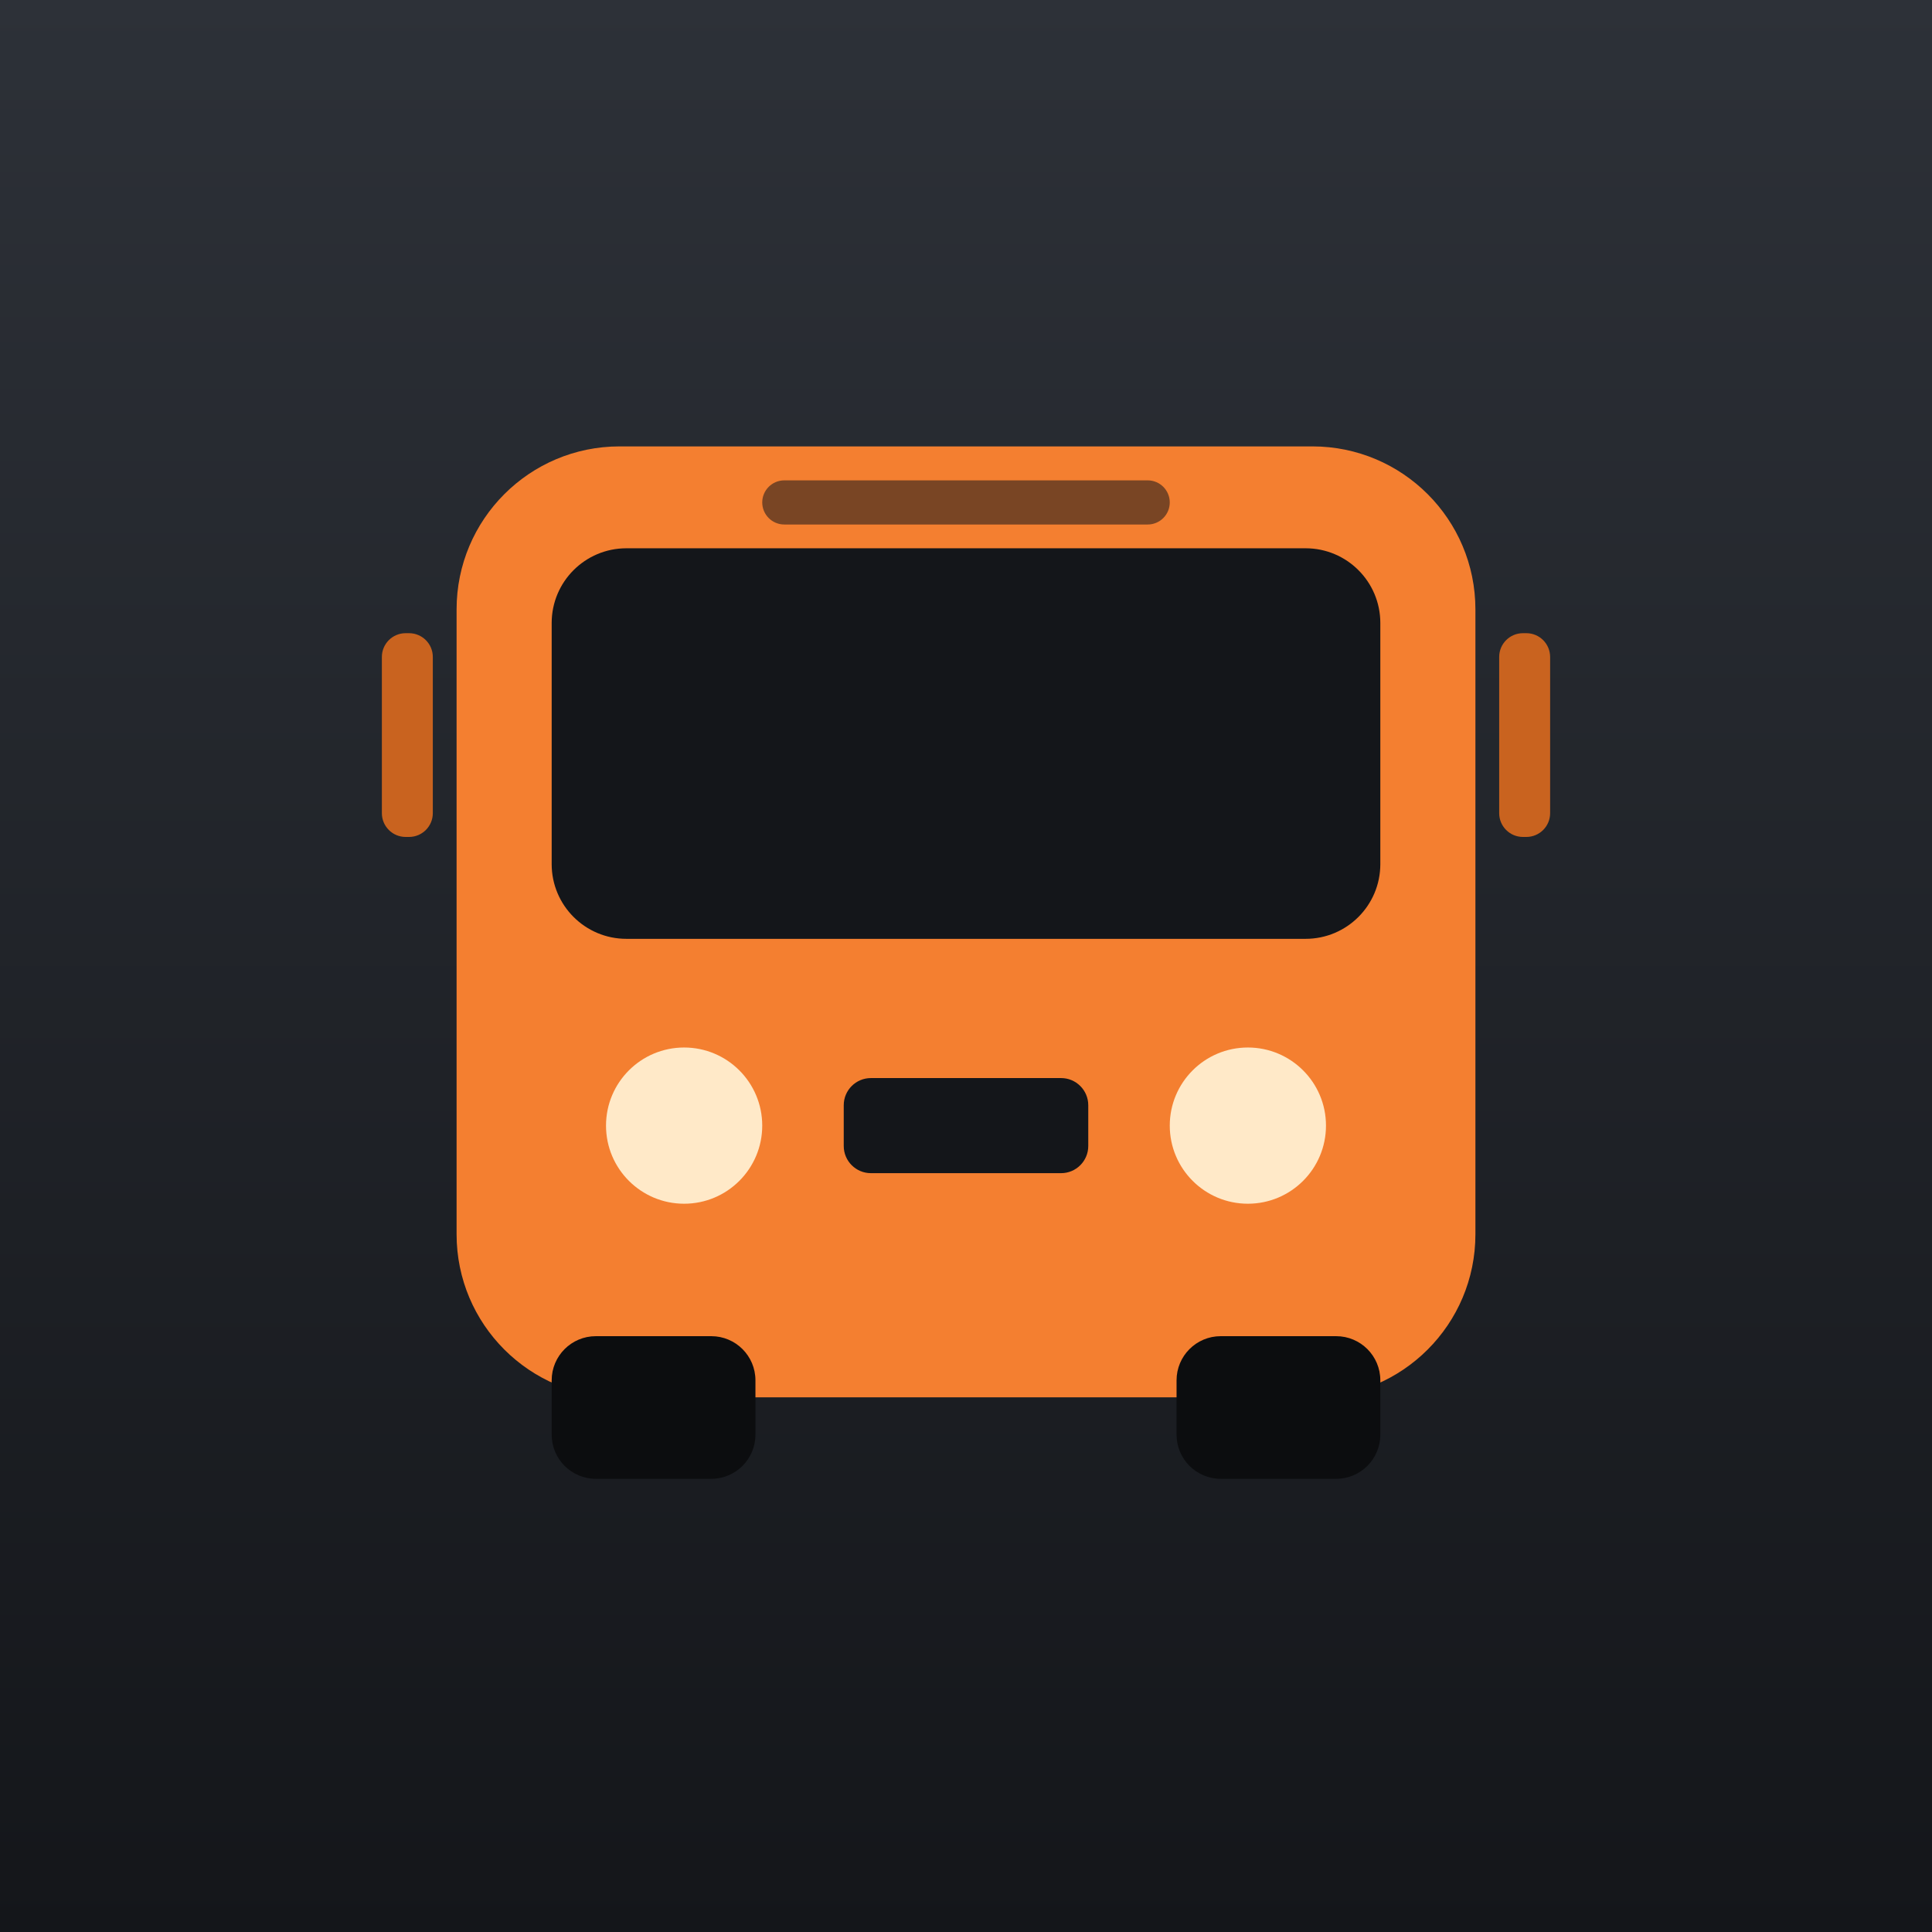
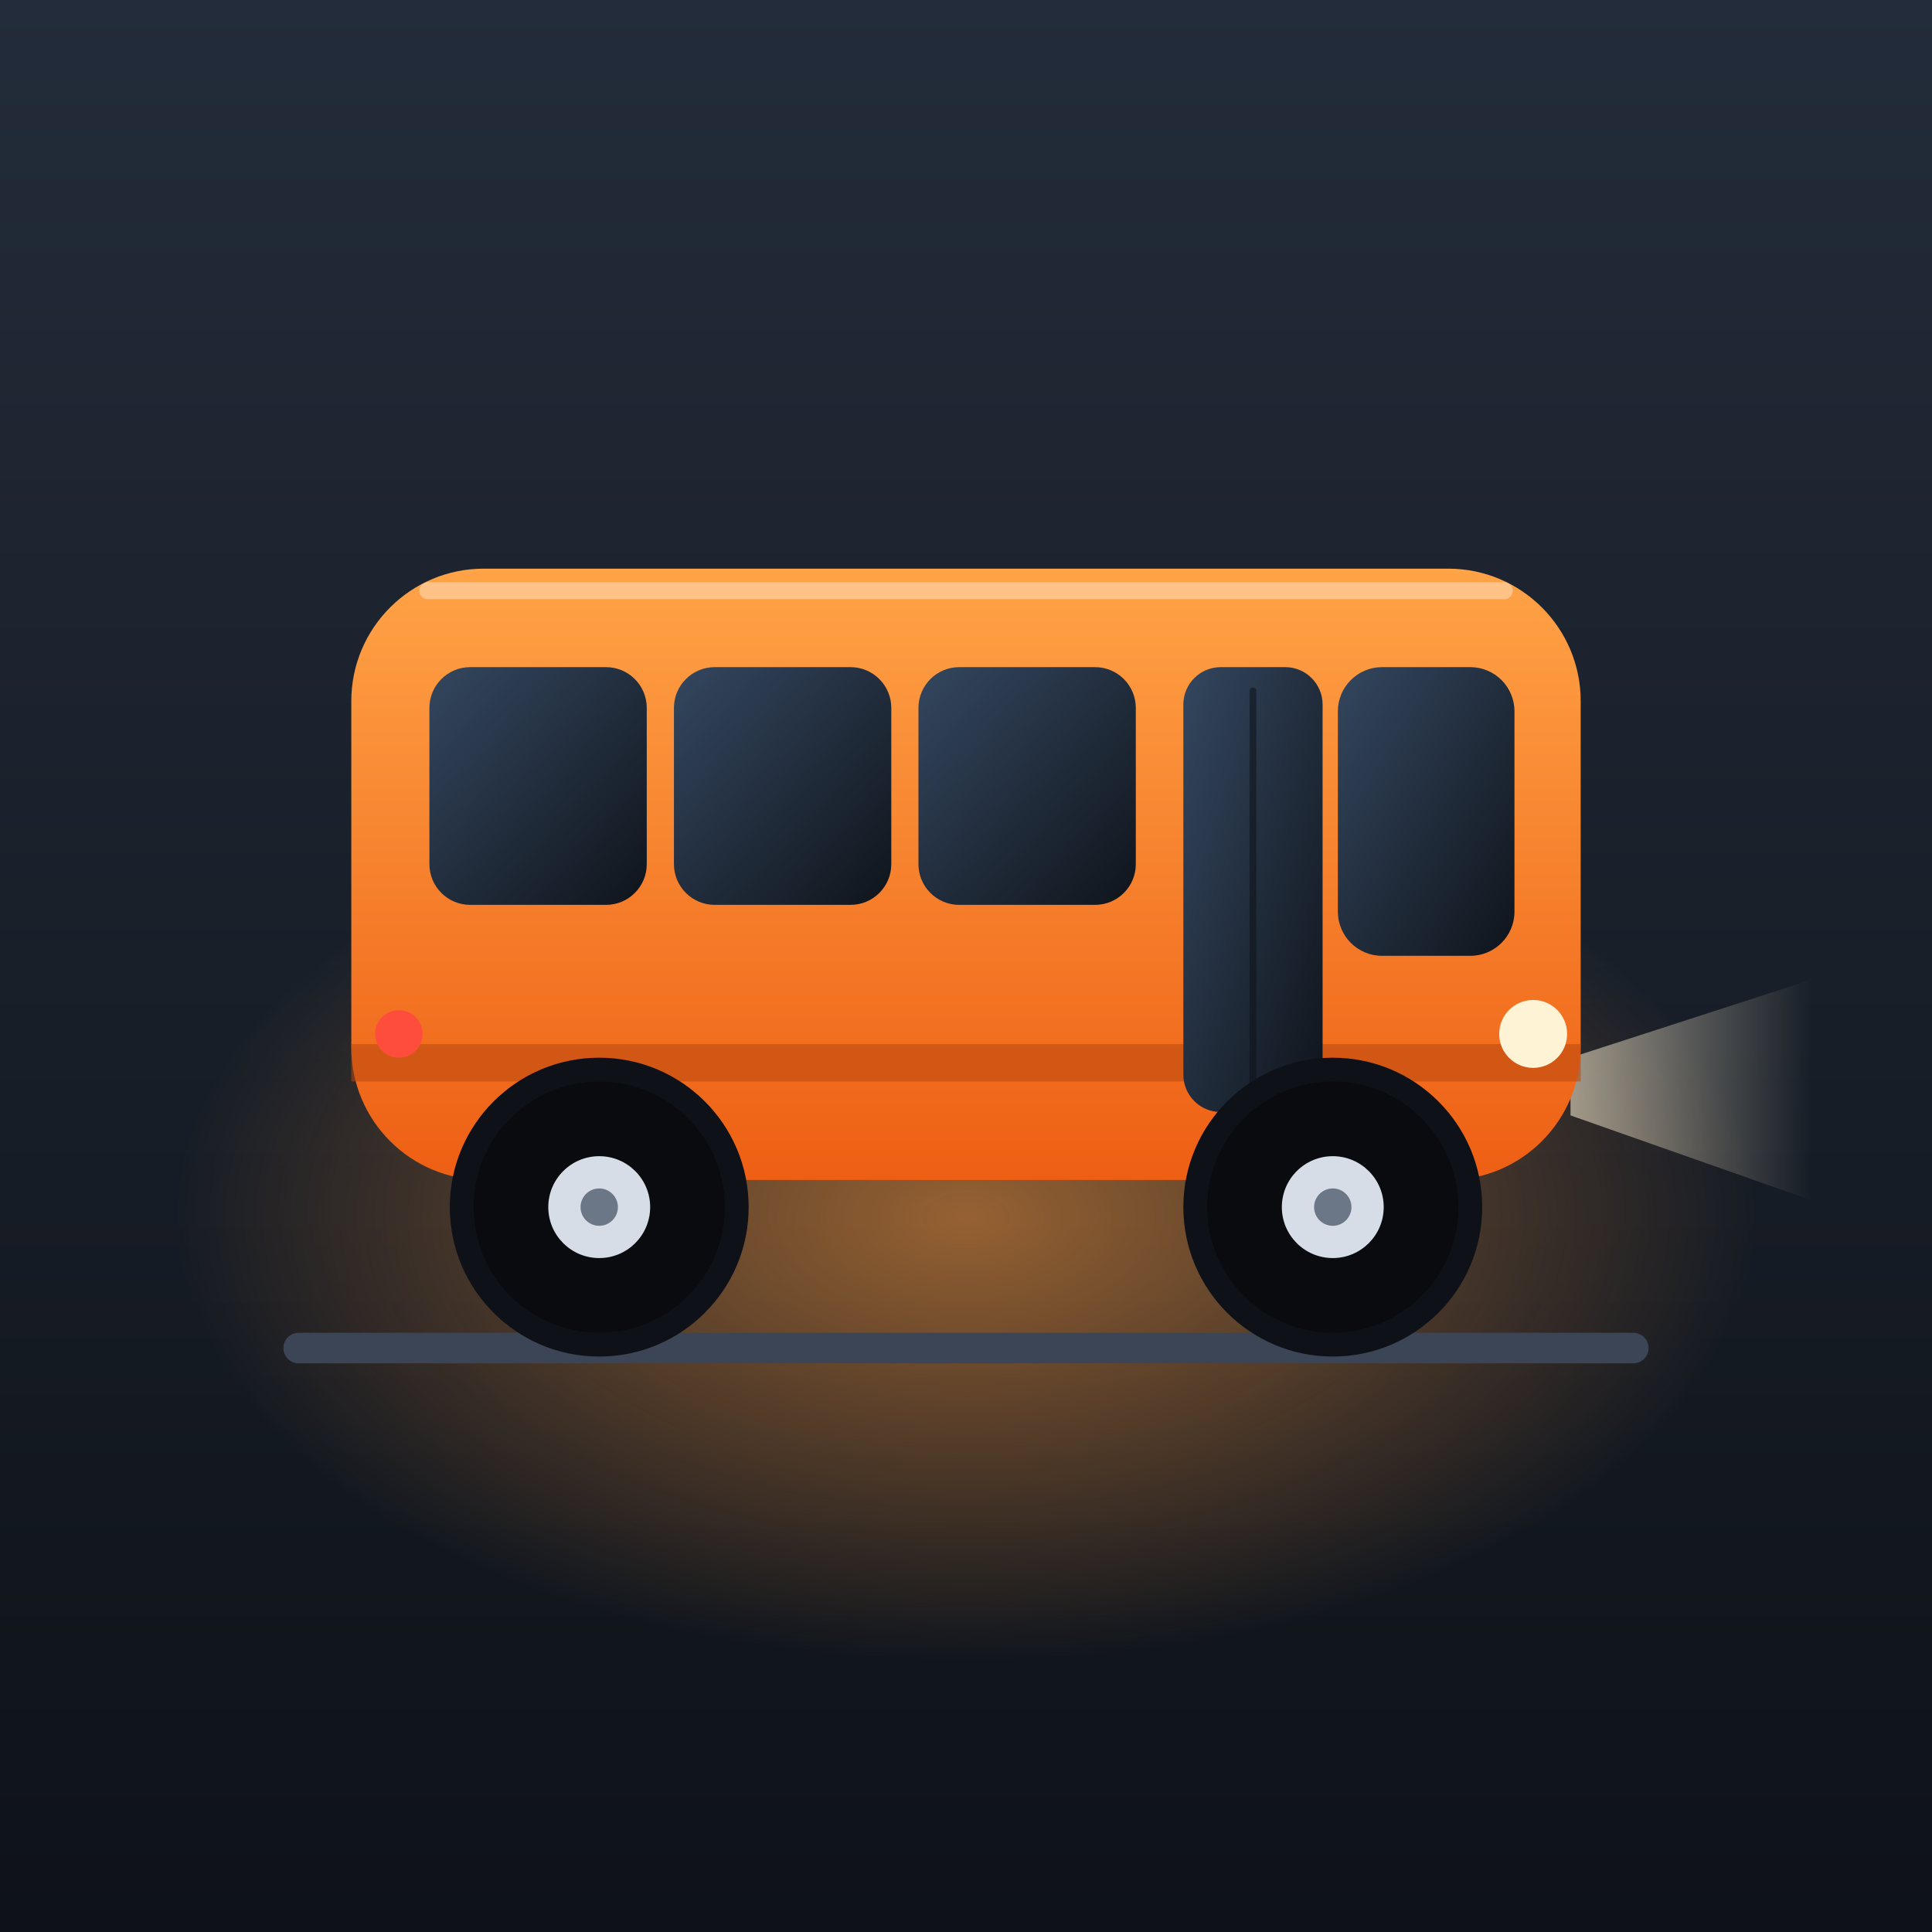
<svg xmlns="http://www.w3.org/2000/svg" width="1024" height="1024" viewBox="0 0 1024 1024">
  <defs>
    <linearGradient id="bg" x1="0" y1="0" x2="0" y2="1">
-       <stop offset="0" stop-color="#2d3138" />
-       <stop offset="1" stop-color="#14161a" />
+       <stop offset="0" stop-color="#232c3a" />
+       <stop offset="1" stop-color="#0e1218" />
+     </linearGradient>
+     <radialGradient id="glow" cx="0.5" cy="0.5" r="0.5">
+       <stop offset="0" stop-color="#ff9a3d" stop-opacity=".55" />
+       <stop offset="1" stop-color="#ff9a3d" stop-opacity="0" />
+     </radialGradient>
+     <linearGradient id="body" x1="0" y1="0" x2="0" y2="1">
+       <stop offset="0" stop-color="#ffa347" />
+       <stop offset="1" stop-color="#ee5f14" />
+     </linearGradient>
+     <linearGradient id="glass" x1="0" y1="0" x2="1" y2="1">
+       <stop offset="0" stop-color="#34475f" />
+       <stop offset="1" stop-color="#0f141b" />
+     </linearGradient>
+     <linearGradient id="beam" x1="0" y1="0" x2="1" y2="0">
+       <stop offset="0" stop-color="#fff3d6" stop-opacity=".55" />
+       <stop offset="1" stop-color="#fff3d6" stop-opacity="0" />
    </linearGradient>
  </defs>
  <rect width="1024" height="1024" fill="url(#bg)" />
-   <g transform="translate(512 512) scale(0.9) translate(-512 -512)">
+   <g transform="translate(512 512) scale(0.9) translate(-512 -552)">
    <g id="bus">
-       <rect x="212" y="206" width="600" height="560" rx="96" fill="#f47f30" />
-       <rect x="268" y="266" width="488" height="230" rx="44" fill="#14161a" />
-       <rect x="392" y="226" width="240" height="26" rx="13" fill="#14161a" opacity=".55" />
-       <circle cx="346" cy="606" r="46" fill="#ffe9c8" />
-       <circle cx="678" cy="606" r="46" fill="#ffe9c8" />
-       <rect x="440" y="578" width="144" height="56" rx="16" fill="#14161a" />
-       <rect x="268" y="730" width="120" height="84" rx="26" fill="#0c0d0f" />
-       <rect x="636" y="730" width="120" height="84" rx="26" fill="#0c0d0f" />
-       <rect x="168" y="316" width="30" height="120" rx="14" fill="#c9631f" />
-       <rect x="826" y="316" width="30" height="120" rx="14" fill="#c9631f" />
+       <ellipse cx="512" cy="700" rx="470" ry="260" fill="url(#glow)" />
+       <polygon points="868,606 1010,560 1010,690 868,640" fill="url(#beam)" />
+       <rect x="110" y="768" width="804" height="18" rx="9" fill="#3b4556" />
+       <rect x="150" y="318" width="724" height="360" rx="78" fill="url(#body)" />
+       <rect x="190" y="326" width="644" height="10" rx="5" fill="#fff" opacity=".35" />
+       <rect x="150" y="598" width="724" height="22" fill="#b8460c" opacity=".55" />
+       <rect x="196" y="376" width="128" height="140" rx="24" fill="url(#glass)" />
+       <rect x="340" y="376" width="128" height="140" rx="24" fill="url(#glass)" />
+       <rect x="484" y="376" width="128" height="140" rx="24" fill="url(#glass)" />
+       <rect x="640" y="376" width="82" height="262" rx="22" fill="url(#glass)" />
+       <rect x="731" y="376" width="104" height="170" rx="26" fill="url(#glass)" />
+       <rect x="679" y="388" width="4" height="238" rx="2" fill="#0f141b" opacity=".6" />
+       <circle cx="846" cy="592" r="20" fill="#fff3d6" />
+       <circle cx="178" cy="592" r="14" fill="#ff4d3d" />
+       <circle cx="296" cy="694" r="88" fill="#0e1218" />
+       <circle cx="728" cy="694" r="88" fill="#0e1218" />
+       <circle cx="296" cy="694" r="74" fill="#090b0e" />
+       <circle cx="728" cy="694" r="74" fill="#090b0e" />
+       <circle cx="296" cy="694" r="30" fill="#d7dde6" />
+       <circle cx="728" cy="694" r="30" fill="#d7dde6" />
+       <circle cx="296" cy="694" r="11" fill="#6b7686" />
+       <circle cx="728" cy="694" r="11" fill="#6b7686" />
    </g>
  </g>
</svg>
